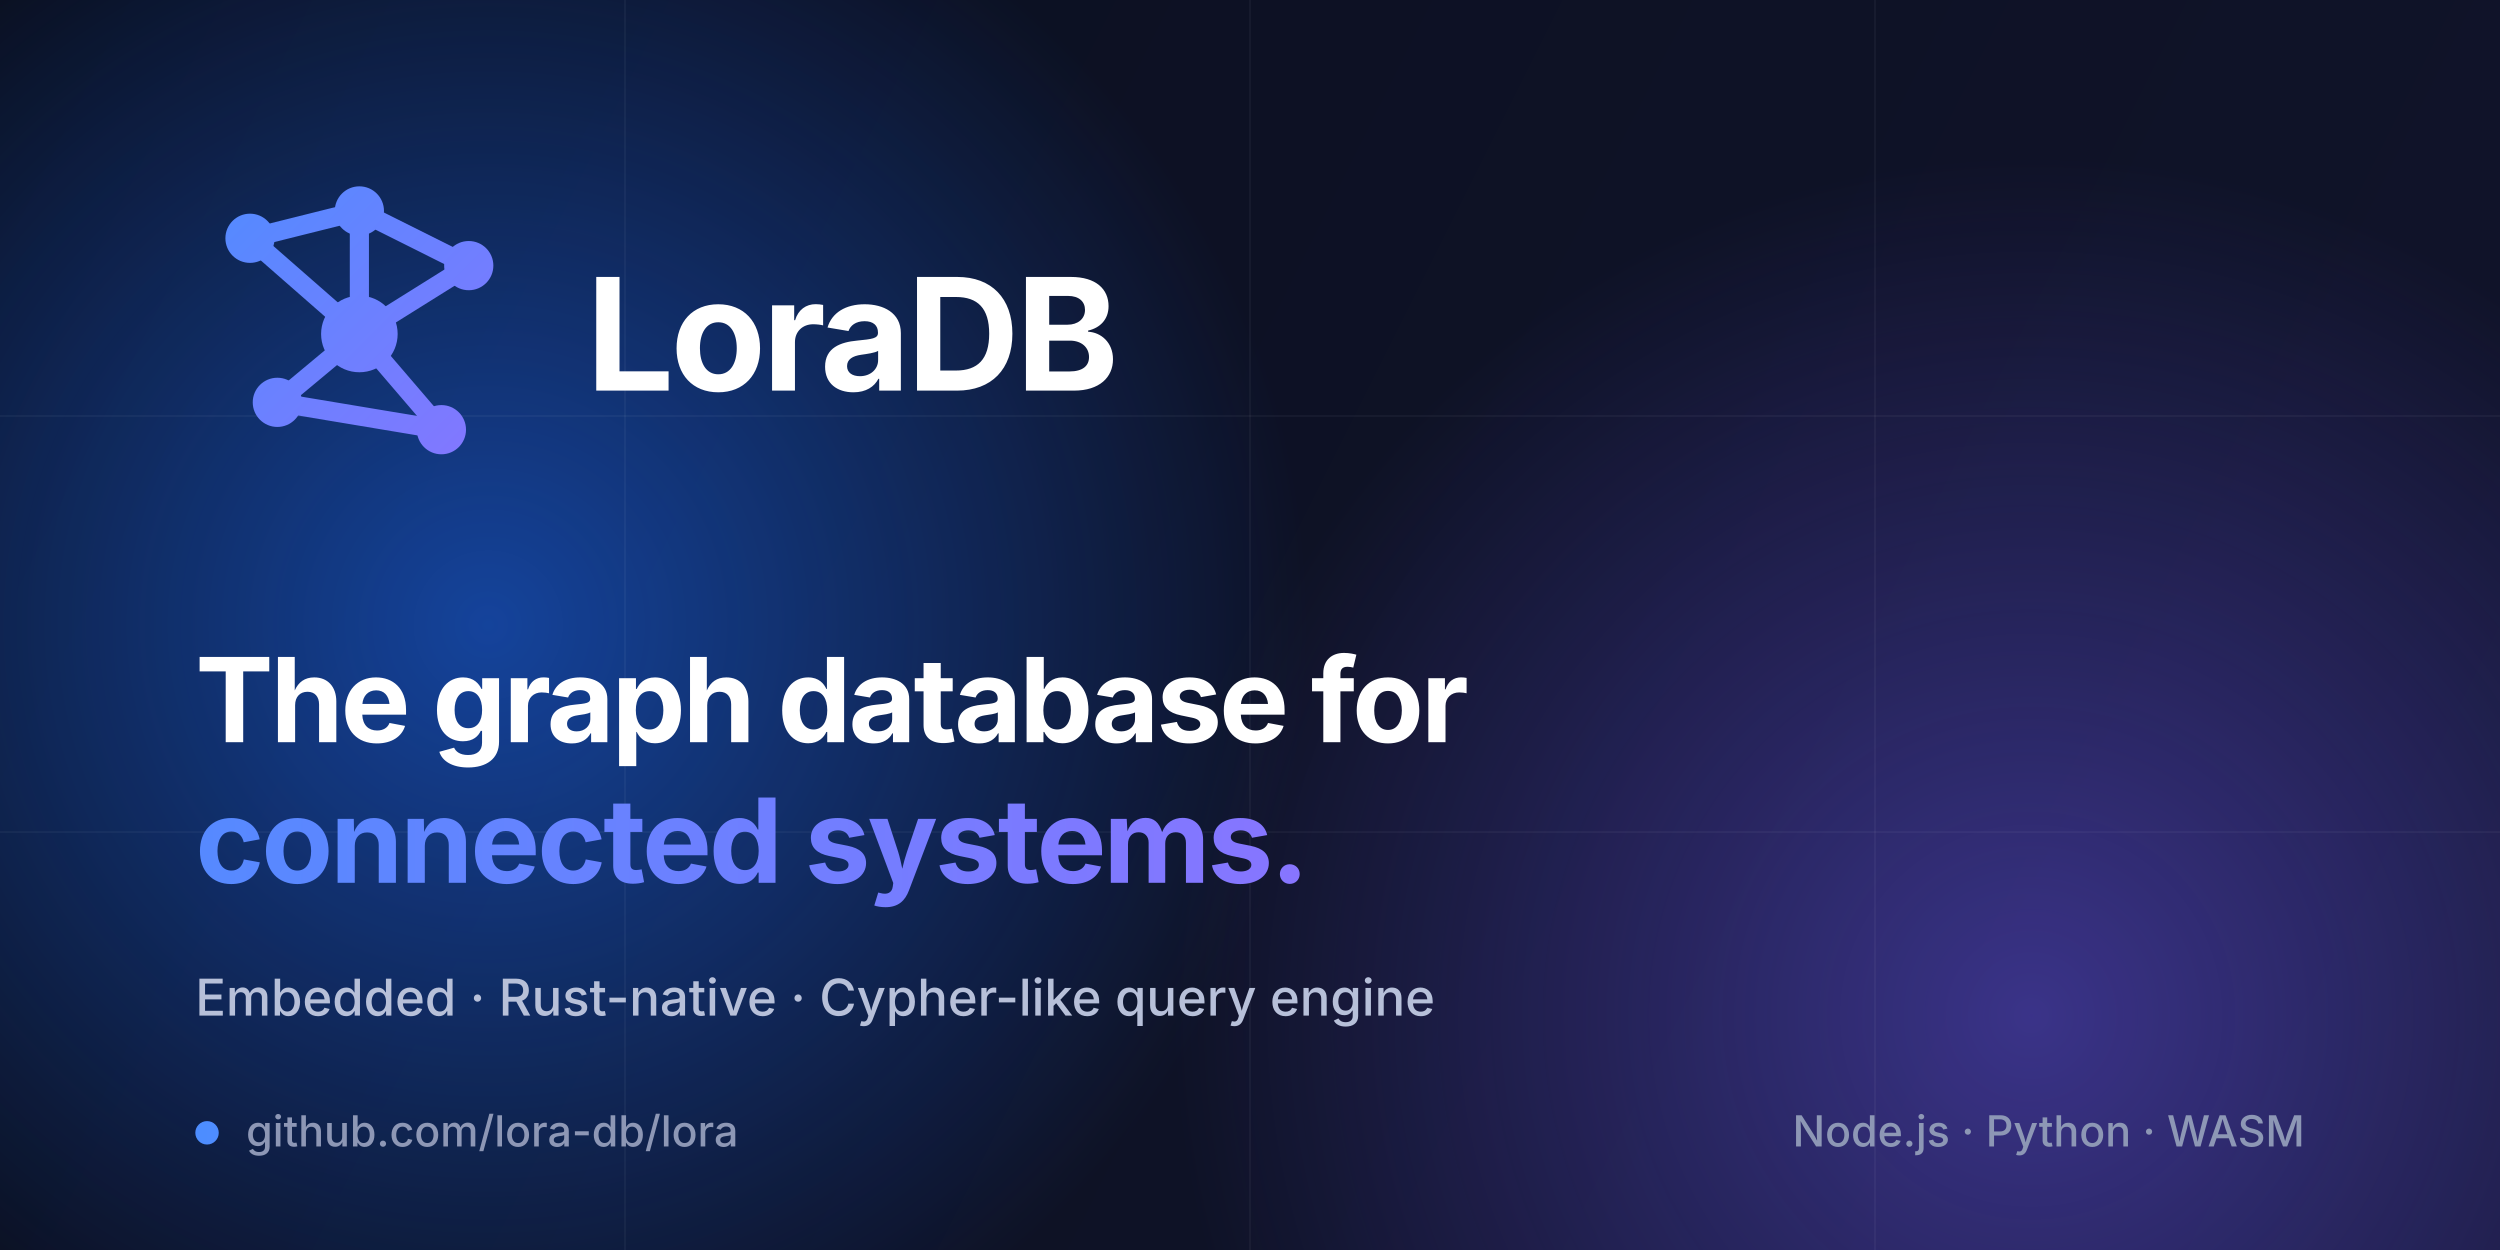
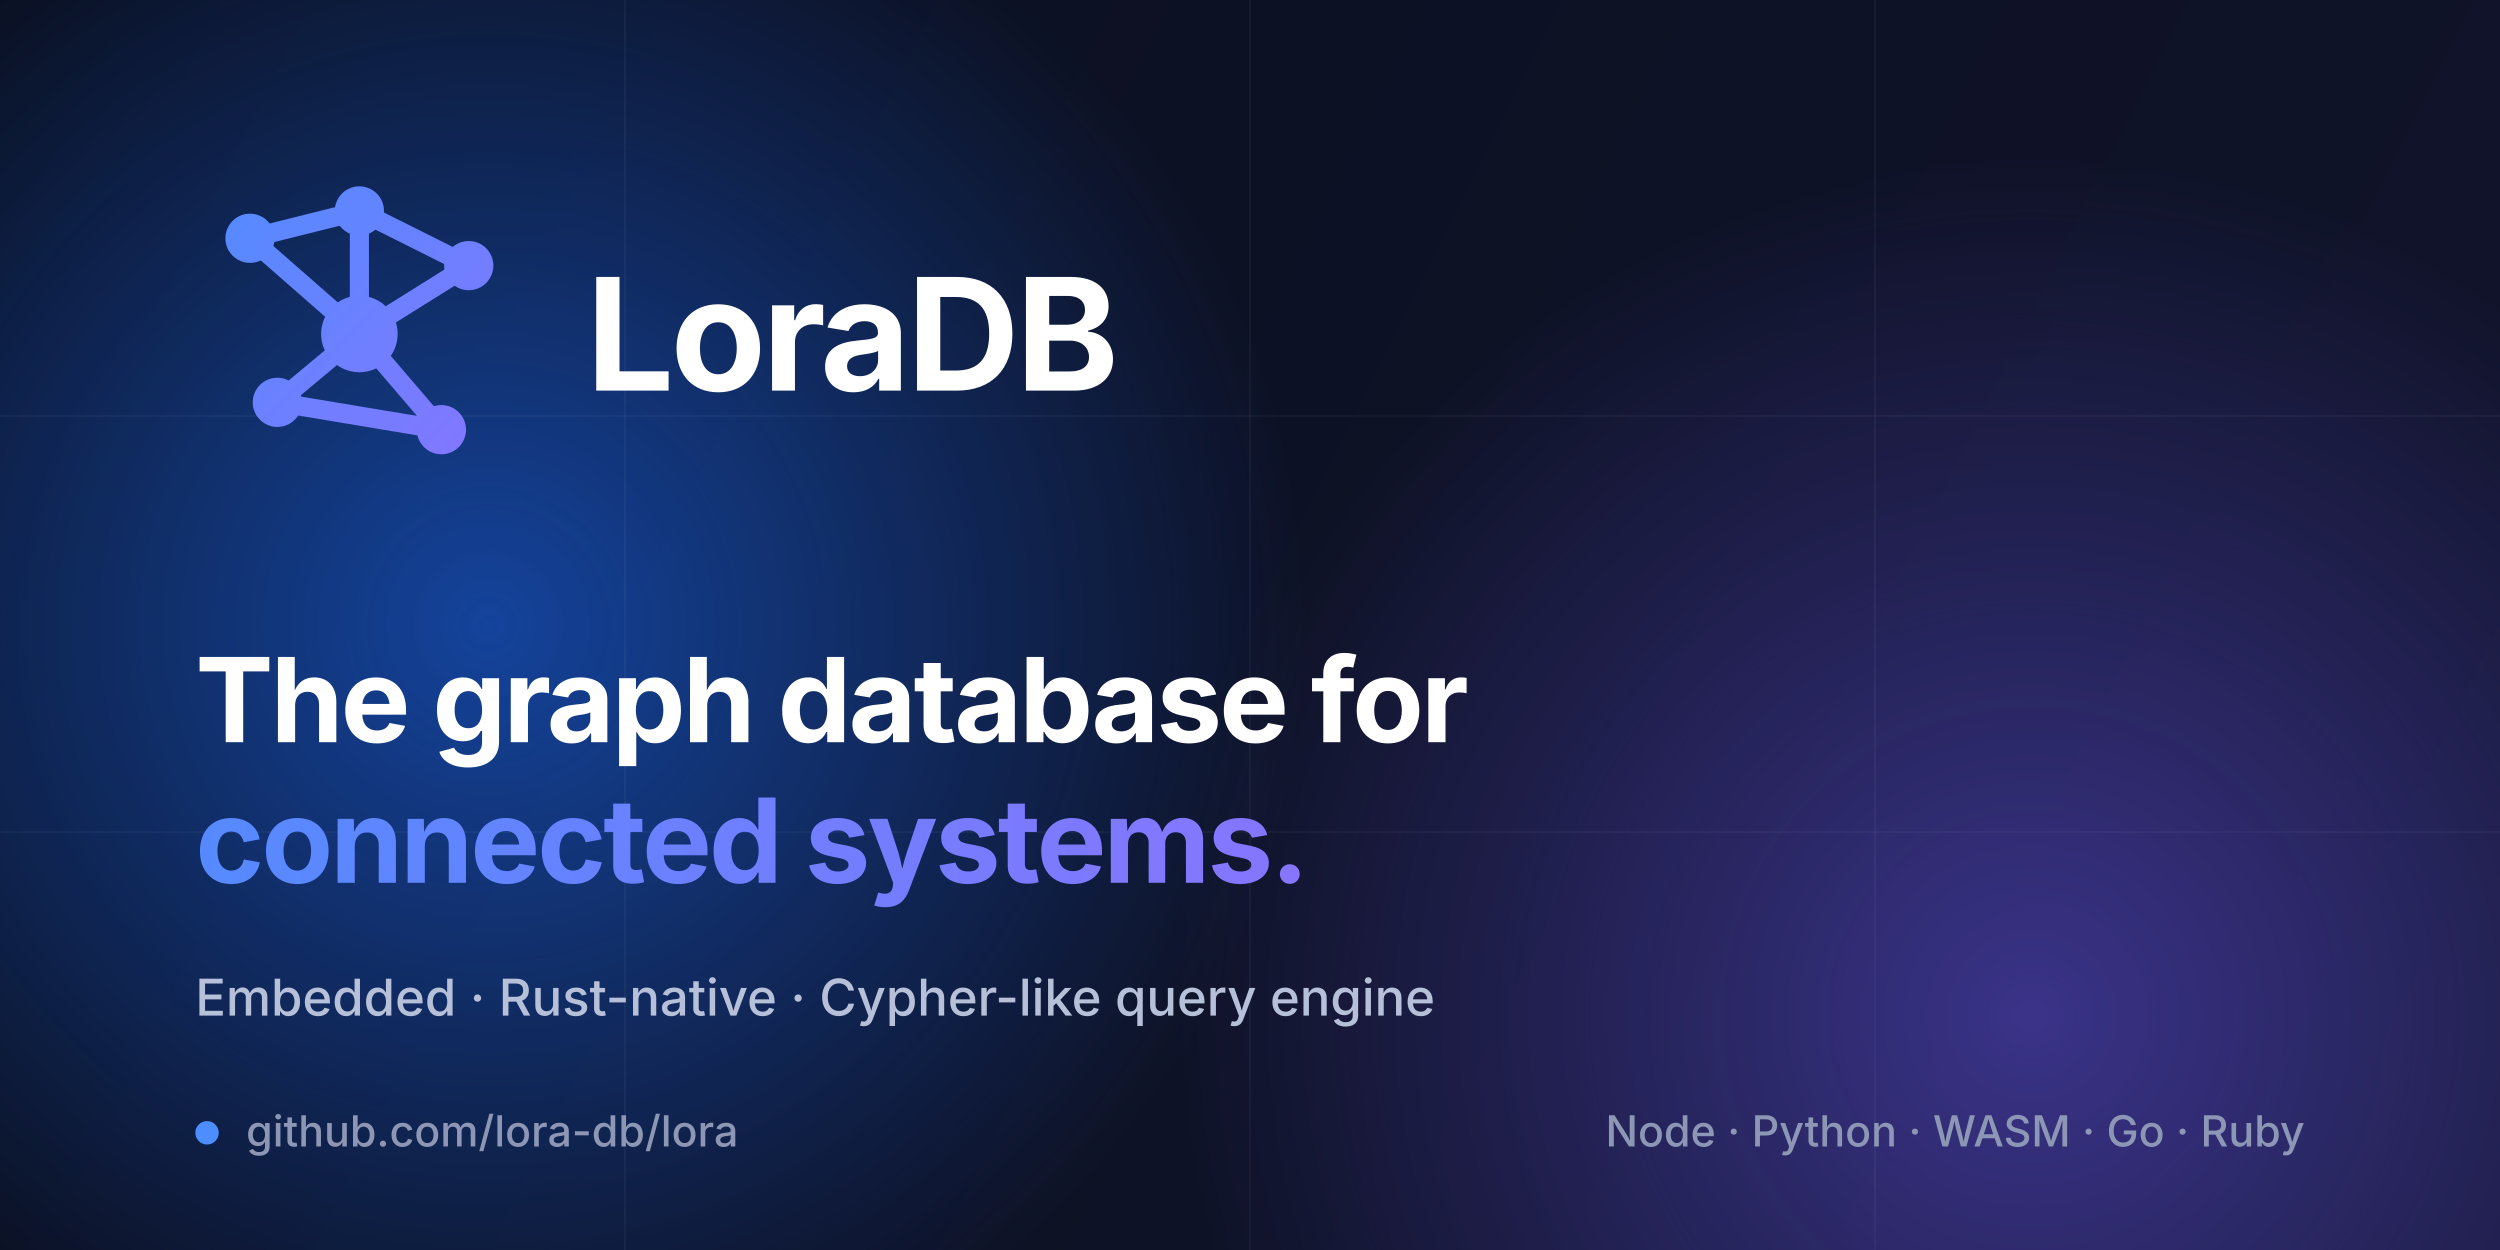
<svg xmlns="http://www.w3.org/2000/svg" viewBox="0 0 1280 640" role="img" aria-label="LoraDB on GitHub">
  <defs>
    <linearGradient id="bg" x1="0" y1="0" x2="1280" y2="640" gradientUnits="userSpaceOnUse">
      <stop offset="0" stop-color="#0a0f1f" />
      <stop offset="1" stop-color="#11142b" />
    </linearGradient>
    <radialGradient id="glowA" cx="250" cy="320" r="420" gradientUnits="userSpaceOnUse">
      <stop offset="0" stop-color="#1b6dff" stop-opacity="0.55" />
      <stop offset="1" stop-color="#1b6dff" stop-opacity="0" />
    </radialGradient>
    <radialGradient id="glowB" cx="1040" cy="520" r="440" gradientUnits="userSpaceOnUse">
      <stop offset="0" stop-color="#6e5afd" stop-opacity="0.45" />
      <stop offset="1" stop-color="#6e5afd" stop-opacity="0" />
    </radialGradient>
    <linearGradient id="markGrad" x1="0" y1="0" x2="24" y2="24" gradientUnits="userSpaceOnUse">
      <stop offset="0" stop-color="#4d8dff" />
      <stop offset="1" stop-color="#8a74ff" />
    </linearGradient>
    <linearGradient id="accent" x1="0" y1="0" x2="700" y2="0" gradientUnits="userSpaceOnUse">
      <stop offset="0" stop-color="#4d8dff" />
      <stop offset="1" stop-color="#8a74ff" />
    </linearGradient>
  </defs>
  <rect width="1280" height="640" fill="url(#bg)" />
  <rect width="1280" height="640" fill="url(#glowA)" />
  <rect width="1280" height="640" fill="url(#glowB)" />
  <g stroke="#ffffff" stroke-opacity="0.04" stroke-width="1">
    <path d="M0 213 H1280" />
    <path d="M0 426 H1280" />
    <path d="M320 0 V640" />
    <path d="M640 0 V640" />
    <path d="M960 0 V640" />
  </g>
  <g transform="translate(100 80) scale(7)">
    <g fill="none" stroke="url(#markGrad)" stroke-width="1.4" stroke-linecap="round">
      <path d="M4 6 12 13" />
      <path d="M12 4 12 13" />
      <path d="M20 8 12 13" />
      <path d="M6 18 12 13" />
      <path d="M18 20 12 13" />
      <path d="M4 6 12 4" />
      <path d="M12 4 20 8" />
      <path d="M6 18 18 20" />
    </g>
    <g fill="url(#markGrad)">
      <circle cx="4" cy="6" r="1.8" />
      <circle cx="12" cy="4" r="1.8" />
      <circle cx="20" cy="8" r="1.8" />
      <circle cx="6" cy="18" r="1.8" />
      <circle cx="18" cy="20" r="1.8" />
      <circle cx="12" cy="13" r="2.8" />
    </g>
  </g>
  <text x="300" y="200" font-family="-apple-system, BlinkMacSystemFont, 'Inter', 'Helvetica Neue', Helvetica, Arial, sans-serif" font-weight="700" font-size="80" letter-spacing="-2" fill="#ffffff">LoraDB</text>
  <text x="100" y="380" font-family="-apple-system, BlinkMacSystemFont, 'Inter', 'Helvetica Neue', Helvetica, Arial, sans-serif" font-weight="700" font-size="60" letter-spacing="-1.5" fill="#ffffff">The graph database for</text>
  <text x="100" y="452" font-family="-apple-system, BlinkMacSystemFont, 'Inter', 'Helvetica Neue', Helvetica, Arial, sans-serif" font-weight="700" font-size="60" letter-spacing="-1.5" fill="url(#accent)">connected systems.</text>
  <text x="100" y="520" font-family="-apple-system, BlinkMacSystemFont, 'Inter', 'Helvetica Neue', Helvetica, Arial, sans-serif" font-weight="500" font-size="26" fill="#b7c0d9">Embedded · Rust-native · Cypher-like query engine</text>
  <g transform="translate(100 580)">
    <circle cx="6" cy="0" r="6" fill="url(#accent)" />
    <text x="26" y="7" font-family="-apple-system, BlinkMacSystemFont, 'Inter', 'Helvetica Neue', Helvetica, Arial, sans-serif" font-weight="500" font-size="22" fill="#8d97b5">github.com/lora-db/lora</text>
-     <text x="1080" y="7" text-anchor="end" font-family="-apple-system, BlinkMacSystemFont, 'Inter', 'Helvetica Neue', Helvetica, Arial, sans-serif" font-weight="500" font-size="22" fill="#8d97b5">Node.js · Python · WASM</text>
+     <text x="1080" y="7" text-anchor="end" font-family="-apple-system, BlinkMacSystemFont, 'Inter', 'Helvetica Neue', Helvetica, Arial, sans-serif" font-weight="500" font-size="22" fill="#8d97b5">Node · Python · WASM · Go · Ruby</text>
  </g>
</svg>
